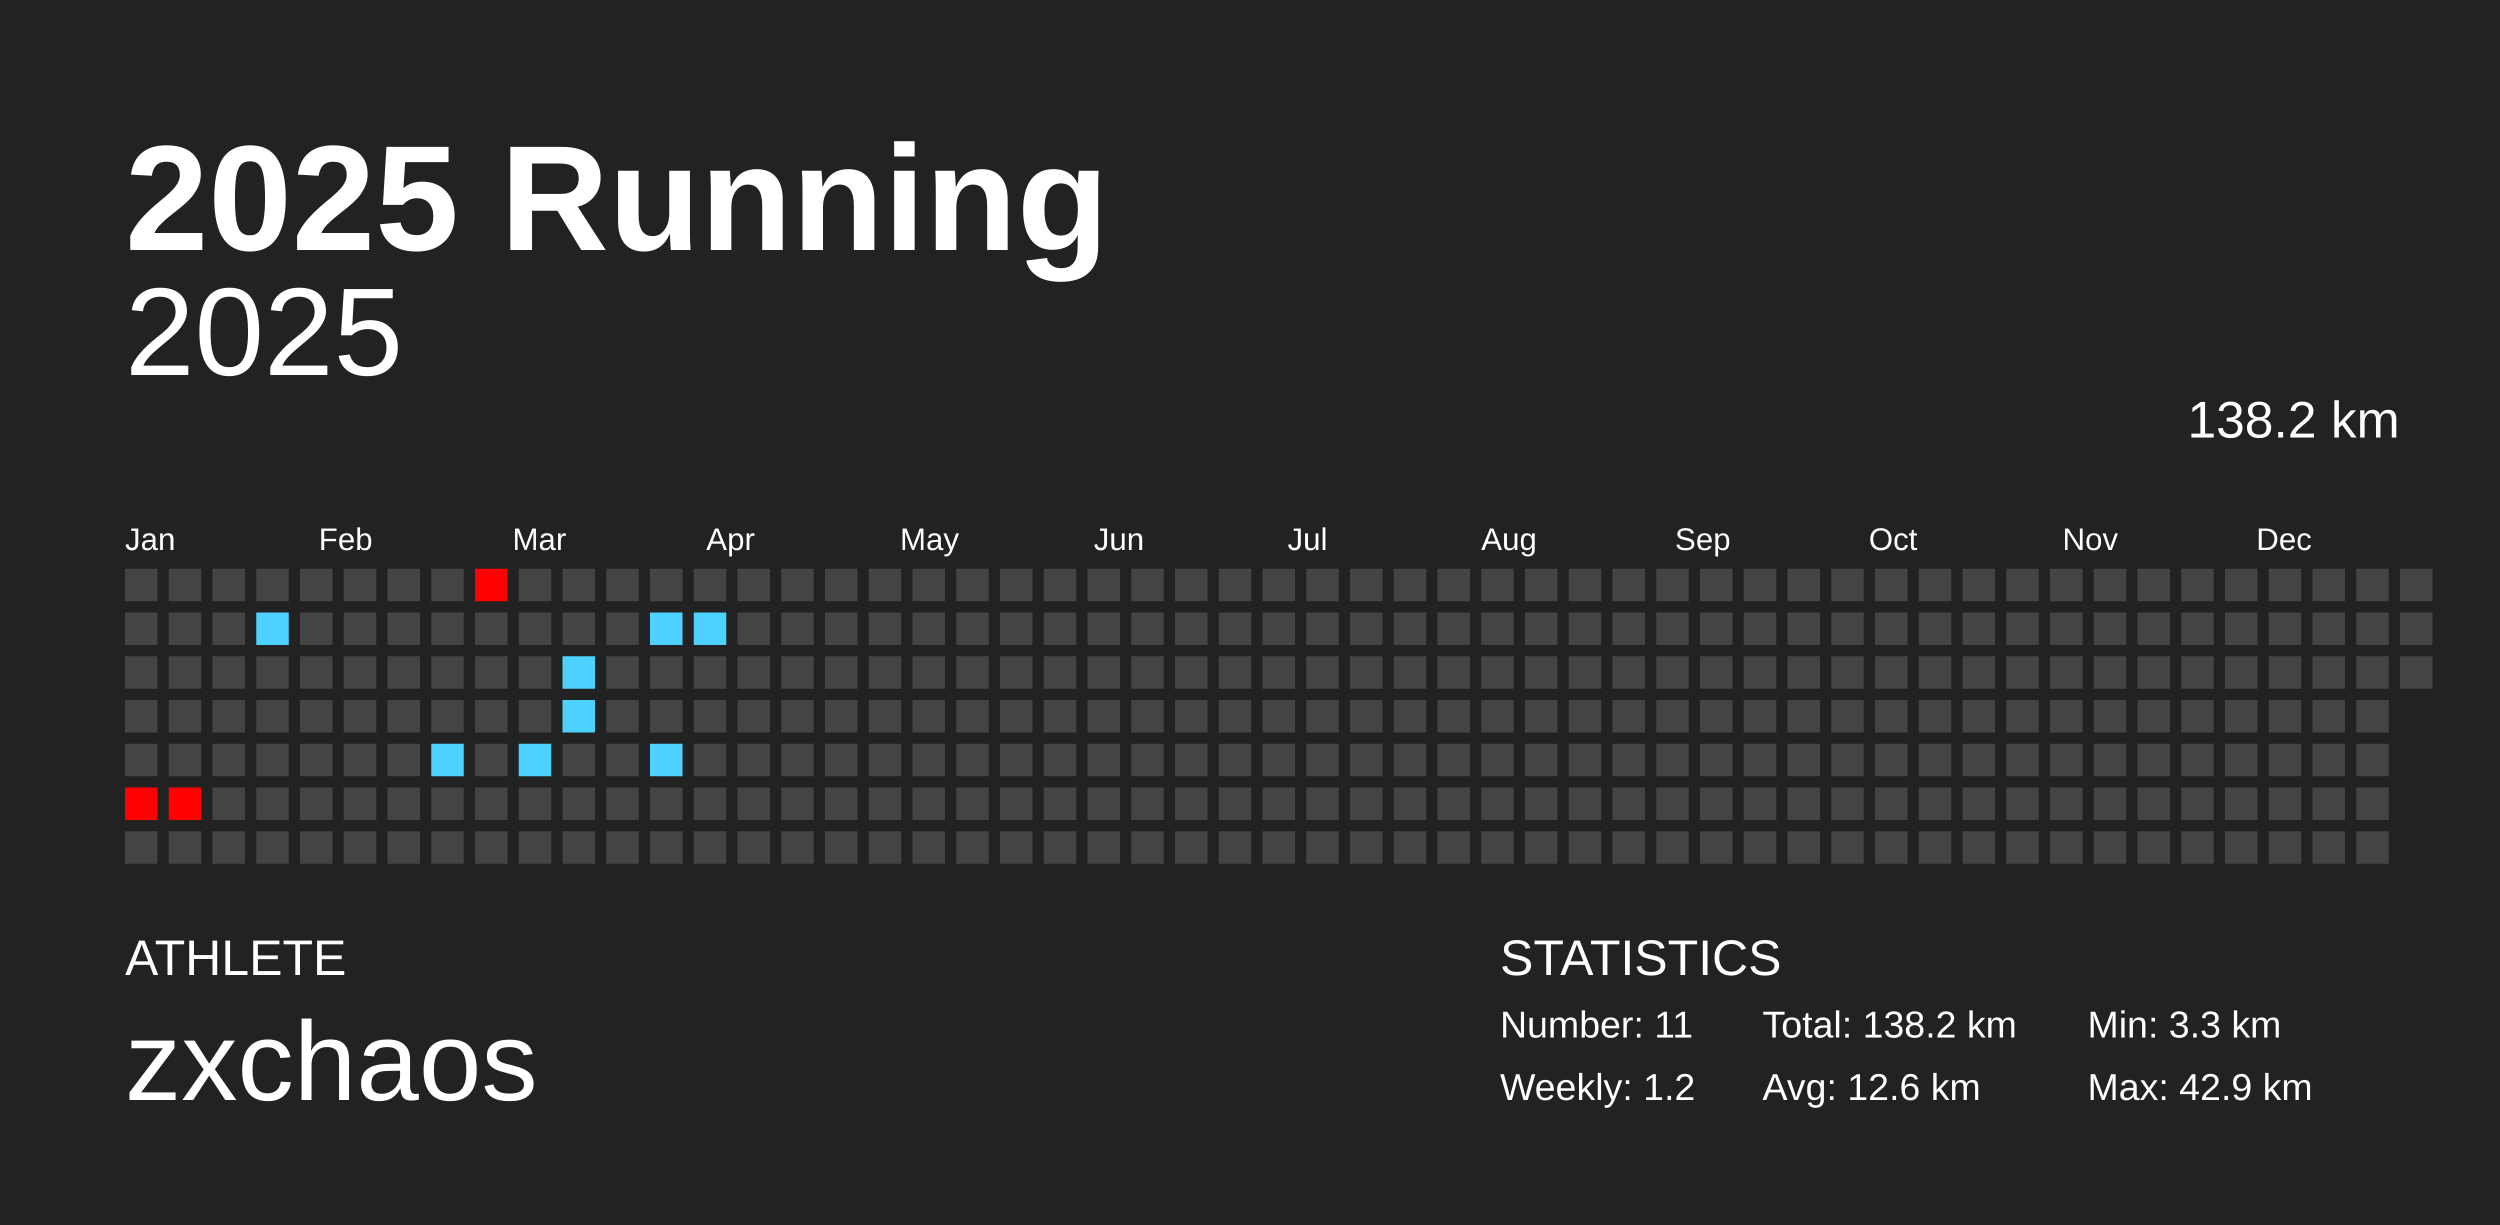
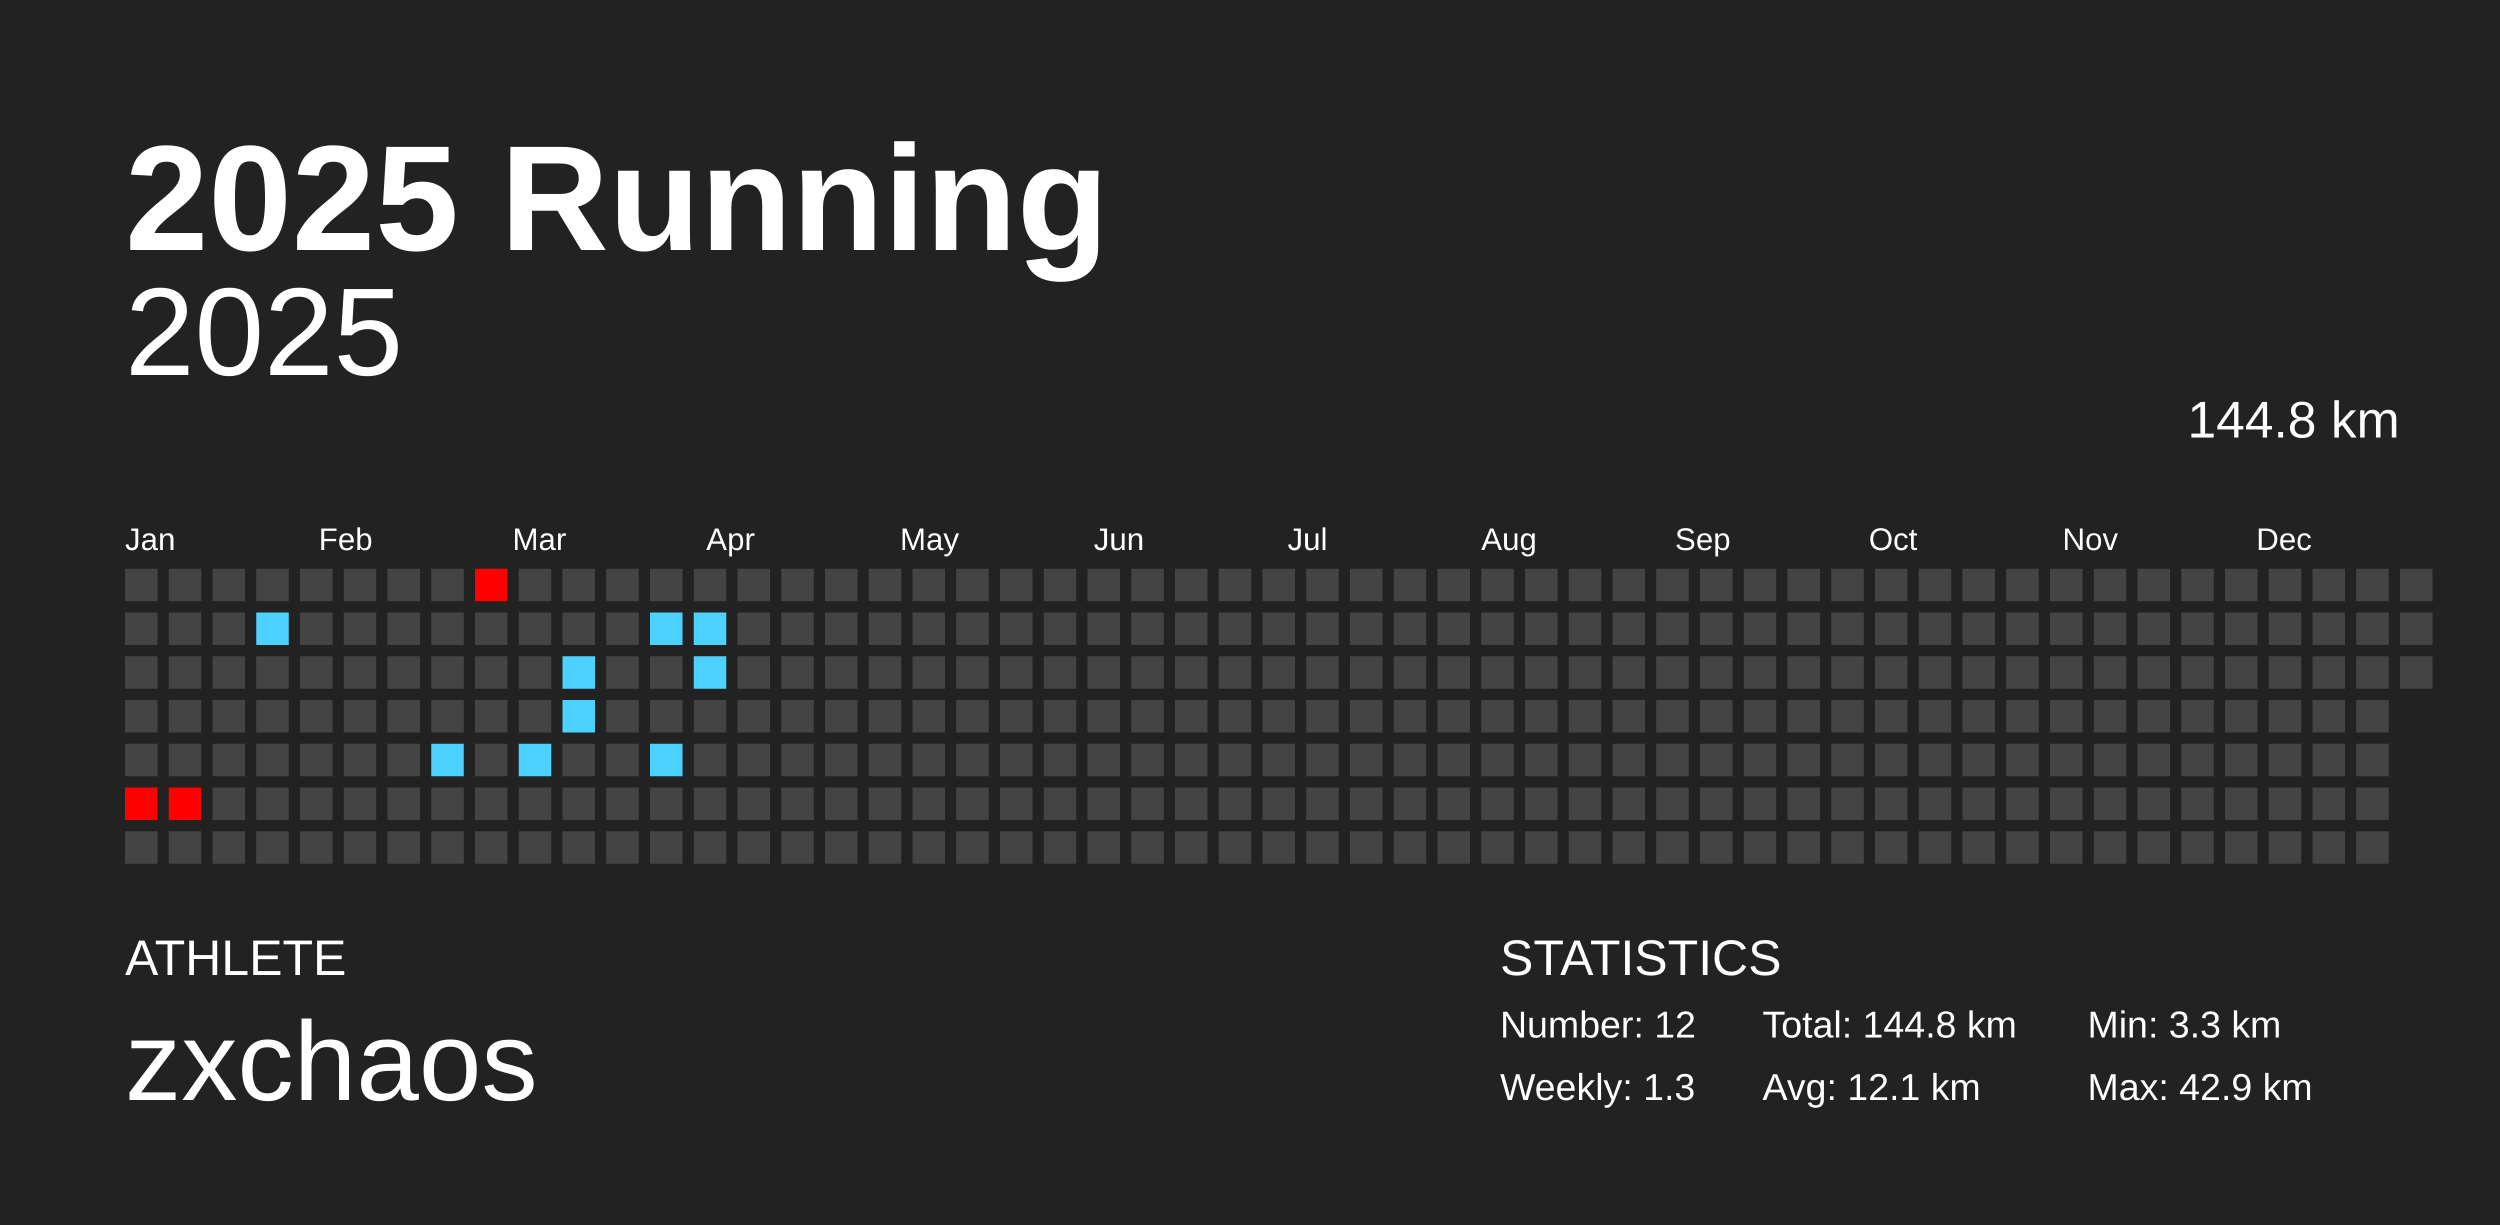
<svg xmlns="http://www.w3.org/2000/svg" baseProfile="full" height="98mm" version="1.1" viewBox="0,0,200,98" width="200mm">
  <defs />
  <rect fill="#222222" height="98" width="200" x="0" y="0" />
  <text fill="#FFFFFF" style="font-size:12px; font-family:Arial; font-weight:bold;" x="10" y="20">2025 Running</text>
  <text fill="#FFFFFF" style="font-size:4px; font-family:Arial" x="10" y="78">ATHLETE</text>
  <text fill="#FFFFFF" style="font-size:9px; font-family:Arial" x="10" y="88">zxchaos</text>
  <text fill="#FFFFFF" style="font-size:4px; font-family:Arial" x="120" y="78">STATISTICS</text>
-   <text fill="#FFFFFF" style="font-size:3px; font-family:Arial" x="120" y="83">Number: 11</text>
-   <text fill="#FFFFFF" style="font-size:3px; font-family:Arial" x="120" y="88">Weekly: 1.2</text>
-   <text fill="#FFFFFF" style="font-size:3px; font-family:Arial" x="141" y="83">Total: 138.2 km</text>
-   <text fill="#FFFFFF" style="font-size:3px; font-family:Arial" x="141" y="88">Avg: 12.6 km</text>
+   <text fill="#FFFFFF" style="font-size:3px; font-family:Arial" x="120" y="83">Number: 12</text>
+   <text fill="#FFFFFF" style="font-size:3px; font-family:Arial" x="120" y="88">Weekly: 1.3</text>
+   <text fill="#FFFFFF" style="font-size:3px; font-family:Arial" x="141" y="83">Total: 144.8 km</text>
+   <text fill="#FFFFFF" style="font-size:3px; font-family:Arial" x="141" y="88">Avg: 12.1 km</text>
  <text fill="#FFFFFF" style="font-size:3px; font-family:Arial" x="167" y="83">Min: 3.3 km</text>
  <text fill="#FFFFFF" style="font-size:3px; font-family:Arial" x="167" y="88">Max: 42.9 km</text>
  <text alignment-baseline="hanging" fill="#FFFFFF" style="font-size:10.0px; font-family:Arial;" x="10" y="30">2025</text>
-   <text alignment-baseline="hanging" fill="#FFFFFF" style="font-size:4.125px; font-family:Arial;" x="175" y="35">138.2 km</text>
+   <text alignment-baseline="hanging" fill="#FFFFFF" style="font-size:4.125px; font-family:Arial;" x="175" y="35">144.8 km</text>
  <text fill="#FFFFFF" style="font-size:2.5px; font-family:Arial" x="10.0" y="44">Jan</text>
  <text fill="#FFFFFF" style="font-size:2.5px; font-family:Arial" x="25.5" y="44">Feb</text>
  <text fill="#FFFFFF" style="font-size:2.5px; font-family:Arial" x="41.0" y="44">Mar</text>
  <text fill="#FFFFFF" style="font-size:2.5px; font-family:Arial" x="56.5" y="44">Apr</text>
  <text fill="#FFFFFF" style="font-size:2.5px; font-family:Arial" x="72.0" y="44">May</text>
  <text fill="#FFFFFF" style="font-size:2.5px; font-family:Arial" x="87.5" y="44">Jun</text>
  <text fill="#FFFFFF" style="font-size:2.5px; font-family:Arial" x="103.0" y="44">Jul</text>
  <text fill="#FFFFFF" style="font-size:2.5px; font-family:Arial" x="118.5" y="44">Aug</text>
  <text fill="#FFFFFF" style="font-size:2.5px; font-family:Arial" x="134.0" y="44">Sep</text>
  <text fill="#FFFFFF" style="font-size:2.5px; font-family:Arial" x="149.5" y="44">Oct</text>
  <text fill="#FFFFFF" style="font-size:2.5px; font-family:Arial" x="165.0" y="44">Nov</text>
  <text fill="#FFFFFF" style="font-size:2.5px; font-family:Arial" x="180.5" y="44">Dec</text>
  <rect fill="#444444" height="2.6" width="2.6" x="10.0" y="45.5" />
  <rect fill="#444444" height="2.6" width="2.6" x="10.0" y="49.0" />
  <rect fill="#444444" height="2.6" width="2.6" x="10.0" y="52.5" />
  <rect fill="#444444" height="2.6" width="2.6" x="10.0" y="56.0" />
  <rect fill="#444444" height="2.6" width="2.6" x="10.0" y="59.5" />
  <rect fill="red" height="2.6" width="2.6" x="10.0" y="63.0" />
  <rect fill="#444444" height="2.6" width="2.6" x="10.0" y="66.5" />
  <rect fill="#444444" height="2.6" width="2.6" x="13.5" y="45.5" />
  <rect fill="#444444" height="2.6" width="2.6" x="13.5" y="49.0" />
  <rect fill="#444444" height="2.6" width="2.6" x="13.5" y="52.5" />
  <rect fill="#444444" height="2.6" width="2.6" x="13.5" y="56.0" />
  <rect fill="#444444" height="2.6" width="2.6" x="13.5" y="59.5" />
  <rect fill="red" height="2.6" width="2.6" x="13.5" y="63.0" />
  <rect fill="#444444" height="2.6" width="2.6" x="13.5" y="66.5" />
  <rect fill="#444444" height="2.6" width="2.6" x="17.0" y="45.5" />
  <rect fill="#444444" height="2.6" width="2.6" x="17.0" y="49.0" />
  <rect fill="#444444" height="2.6" width="2.6" x="17.0" y="52.5" />
  <rect fill="#444444" height="2.6" width="2.6" x="17.0" y="56.0" />
  <rect fill="#444444" height="2.6" width="2.6" x="17.0" y="59.5" />
  <rect fill="#444444" height="2.6" width="2.6" x="17.0" y="63.0" />
  <rect fill="#444444" height="2.6" width="2.6" x="17.0" y="66.5" />
  <rect fill="#444444" height="2.6" width="2.6" x="20.5" y="45.5" />
  <rect fill="#4dd2ff" height="2.6" width="2.6" x="20.5" y="49.0" />
  <rect fill="#444444" height="2.6" width="2.6" x="20.5" y="52.5" />
  <rect fill="#444444" height="2.6" width="2.6" x="20.5" y="56.0" />
  <rect fill="#444444" height="2.6" width="2.6" x="20.5" y="59.5" />
  <rect fill="#444444" height="2.6" width="2.6" x="20.5" y="63.0" />
  <rect fill="#444444" height="2.6" width="2.6" x="20.5" y="66.5" />
  <rect fill="#444444" height="2.6" width="2.6" x="24.0" y="45.5" />
  <rect fill="#444444" height="2.6" width="2.6" x="24.0" y="49.0" />
  <rect fill="#444444" height="2.6" width="2.6" x="24.0" y="52.5" />
  <rect fill="#444444" height="2.6" width="2.6" x="24.0" y="56.0" />
  <rect fill="#444444" height="2.6" width="2.6" x="24.0" y="59.5" />
  <rect fill="#444444" height="2.6" width="2.6" x="24.0" y="63.0" />
  <rect fill="#444444" height="2.6" width="2.6" x="24.0" y="66.5" />
  <rect fill="#444444" height="2.6" width="2.6" x="27.5" y="45.5" />
  <rect fill="#444444" height="2.6" width="2.6" x="27.5" y="49.0" />
  <rect fill="#444444" height="2.6" width="2.6" x="27.5" y="52.5" />
  <rect fill="#444444" height="2.6" width="2.6" x="27.5" y="56.0" />
  <rect fill="#444444" height="2.6" width="2.6" x="27.5" y="59.5" />
  <rect fill="#444444" height="2.6" width="2.6" x="27.5" y="63.0" />
  <rect fill="#444444" height="2.6" width="2.6" x="27.5" y="66.5" />
  <rect fill="#444444" height="2.6" width="2.6" x="31.0" y="45.5" />
  <rect fill="#444444" height="2.6" width="2.6" x="31.0" y="49.0" />
  <rect fill="#444444" height="2.6" width="2.6" x="31.0" y="52.5" />
  <rect fill="#444444" height="2.6" width="2.6" x="31.0" y="56.0" />
  <rect fill="#444444" height="2.6" width="2.6" x="31.0" y="59.5" />
  <rect fill="#444444" height="2.6" width="2.6" x="31.0" y="63.0" />
  <rect fill="#444444" height="2.6" width="2.6" x="31.0" y="66.5" />
  <rect fill="#444444" height="2.6" width="2.6" x="34.5" y="45.5" />
  <rect fill="#444444" height="2.6" width="2.6" x="34.5" y="49.0" />
  <rect fill="#444444" height="2.6" width="2.6" x="34.5" y="52.5" />
  <rect fill="#444444" height="2.6" width="2.6" x="34.5" y="56.0" />
  <rect fill="#4dd2ff" height="2.6" width="2.6" x="34.5" y="59.5" />
  <rect fill="#444444" height="2.6" width="2.6" x="34.5" y="63.0" />
  <rect fill="#444444" height="2.6" width="2.6" x="34.5" y="66.5" />
  <rect fill="red" height="2.6" width="2.6" x="38.0" y="45.5" />
  <rect fill="#444444" height="2.6" width="2.6" x="38.0" y="49.0" />
  <rect fill="#444444" height="2.6" width="2.6" x="38.0" y="52.5" />
  <rect fill="#444444" height="2.6" width="2.6" x="38.0" y="56.0" />
  <rect fill="#444444" height="2.6" width="2.6" x="38.0" y="59.5" />
  <rect fill="#444444" height="2.6" width="2.6" x="38.0" y="63.0" />
  <rect fill="#444444" height="2.6" width="2.6" x="38.0" y="66.5" />
  <rect fill="#444444" height="2.6" width="2.6" x="41.5" y="45.5" />
  <rect fill="#444444" height="2.6" width="2.6" x="41.5" y="49.0" />
  <rect fill="#444444" height="2.6" width="2.6" x="41.5" y="52.5" />
  <rect fill="#444444" height="2.6" width="2.6" x="41.5" y="56.0" />
  <rect fill="#4dd2ff" height="2.6" width="2.6" x="41.5" y="59.5" />
  <rect fill="#444444" height="2.6" width="2.6" x="41.5" y="63.0" />
  <rect fill="#444444" height="2.6" width="2.6" x="41.5" y="66.5" />
  <rect fill="#444444" height="2.6" width="2.6" x="45.0" y="45.5" />
  <rect fill="#444444" height="2.6" width="2.6" x="45.0" y="49.0" />
  <rect fill="#4dd2ff" height="2.6" width="2.6" x="45.0" y="52.5" />
  <rect fill="#4dd2ff" height="2.6" width="2.6" x="45.0" y="56.0" />
  <rect fill="#444444" height="2.6" width="2.6" x="45.0" y="59.5" />
  <rect fill="#444444" height="2.6" width="2.6" x="45.0" y="63.0" />
  <rect fill="#444444" height="2.6" width="2.6" x="45.0" y="66.5" />
  <rect fill="#444444" height="2.6" width="2.6" x="48.5" y="45.5" />
  <rect fill="#444444" height="2.6" width="2.6" x="48.5" y="49.0" />
  <rect fill="#444444" height="2.6" width="2.6" x="48.5" y="52.5" />
  <rect fill="#444444" height="2.6" width="2.6" x="48.5" y="56.0" />
  <rect fill="#444444" height="2.6" width="2.6" x="48.5" y="59.5" />
  <rect fill="#444444" height="2.6" width="2.6" x="48.5" y="63.0" />
  <rect fill="#444444" height="2.6" width="2.6" x="48.5" y="66.5" />
  <rect fill="#444444" height="2.6" width="2.6" x="52.0" y="45.5" />
  <rect fill="#4dd2ff" height="2.6" width="2.6" x="52.0" y="49.0" />
  <rect fill="#444444" height="2.6" width="2.6" x="52.0" y="52.5" />
  <rect fill="#444444" height="2.6" width="2.6" x="52.0" y="56.0" />
  <rect fill="#4dd2ff" height="2.6" width="2.6" x="52.0" y="59.5" />
  <rect fill="#444444" height="2.6" width="2.6" x="52.0" y="63.0" />
  <rect fill="#444444" height="2.6" width="2.6" x="52.0" y="66.5" />
  <rect fill="#444444" height="2.6" width="2.6" x="55.5" y="45.5" />
  <rect fill="#4dd2ff" height="2.6" width="2.6" x="55.5" y="49.0" />
-   <rect fill="#444444" height="2.6" width="2.6" x="55.5" y="52.5" />
+   <rect fill="#4dd2ff" height="2.6" width="2.6" x="55.5" y="52.5" />
  <rect fill="#444444" height="2.6" width="2.6" x="55.5" y="56.0" />
  <rect fill="#444444" height="2.6" width="2.6" x="55.5" y="59.5" />
  <rect fill="#444444" height="2.6" width="2.6" x="55.5" y="63.0" />
  <rect fill="#444444" height="2.6" width="2.6" x="55.5" y="66.5" />
  <rect fill="#444444" height="2.6" width="2.6" x="59.0" y="45.5" />
  <rect fill="#444444" height="2.6" width="2.6" x="59.0" y="49.0" />
  <rect fill="#444444" height="2.6" width="2.6" x="59.0" y="52.5" />
  <rect fill="#444444" height="2.6" width="2.6" x="59.0" y="56.0" />
  <rect fill="#444444" height="2.6" width="2.6" x="59.0" y="59.5" />
  <rect fill="#444444" height="2.6" width="2.6" x="59.0" y="63.0" />
  <rect fill="#444444" height="2.6" width="2.6" x="59.0" y="66.5" />
  <rect fill="#444444" height="2.6" width="2.6" x="62.5" y="45.5" />
  <rect fill="#444444" height="2.6" width="2.6" x="62.5" y="49.0" />
  <rect fill="#444444" height="2.6" width="2.6" x="62.5" y="52.5" />
  <rect fill="#444444" height="2.6" width="2.6" x="62.5" y="56.0" />
  <rect fill="#444444" height="2.6" width="2.6" x="62.5" y="59.5" />
  <rect fill="#444444" height="2.6" width="2.6" x="62.5" y="63.0" />
  <rect fill="#444444" height="2.6" width="2.6" x="62.5" y="66.5" />
  <rect fill="#444444" height="2.6" width="2.6" x="66.0" y="45.5" />
  <rect fill="#444444" height="2.6" width="2.6" x="66.0" y="49.0" />
  <rect fill="#444444" height="2.6" width="2.6" x="66.0" y="52.5" />
  <rect fill="#444444" height="2.6" width="2.6" x="66.0" y="56.0" />
  <rect fill="#444444" height="2.6" width="2.6" x="66.0" y="59.5" />
  <rect fill="#444444" height="2.6" width="2.6" x="66.0" y="63.0" />
  <rect fill="#444444" height="2.6" width="2.6" x="66.0" y="66.5" />
  <rect fill="#444444" height="2.6" width="2.6" x="69.5" y="45.5" />
  <rect fill="#444444" height="2.6" width="2.6" x="69.5" y="49.0" />
  <rect fill="#444444" height="2.6" width="2.6" x="69.5" y="52.5" />
  <rect fill="#444444" height="2.6" width="2.6" x="69.5" y="56.0" />
  <rect fill="#444444" height="2.6" width="2.6" x="69.5" y="59.5" />
  <rect fill="#444444" height="2.6" width="2.6" x="69.5" y="63.0" />
  <rect fill="#444444" height="2.6" width="2.6" x="69.5" y="66.5" />
  <rect fill="#444444" height="2.6" width="2.6" x="73.0" y="45.5" />
  <rect fill="#444444" height="2.6" width="2.6" x="73.0" y="49.0" />
  <rect fill="#444444" height="2.6" width="2.6" x="73.0" y="52.5" />
  <rect fill="#444444" height="2.6" width="2.6" x="73.0" y="56.0" />
  <rect fill="#444444" height="2.6" width="2.6" x="73.0" y="59.5" />
  <rect fill="#444444" height="2.6" width="2.6" x="73.0" y="63.0" />
  <rect fill="#444444" height="2.6" width="2.6" x="73.0" y="66.5" />
  <rect fill="#444444" height="2.6" width="2.6" x="76.5" y="45.5" />
  <rect fill="#444444" height="2.6" width="2.6" x="76.5" y="49.0" />
  <rect fill="#444444" height="2.6" width="2.6" x="76.5" y="52.5" />
  <rect fill="#444444" height="2.6" width="2.6" x="76.5" y="56.0" />
  <rect fill="#444444" height="2.6" width="2.6" x="76.5" y="59.5" />
  <rect fill="#444444" height="2.6" width="2.6" x="76.5" y="63.0" />
  <rect fill="#444444" height="2.6" width="2.6" x="76.5" y="66.5" />
  <rect fill="#444444" height="2.6" width="2.6" x="80.0" y="45.5" />
  <rect fill="#444444" height="2.6" width="2.6" x="80.0" y="49.0" />
  <rect fill="#444444" height="2.6" width="2.6" x="80.0" y="52.5" />
  <rect fill="#444444" height="2.6" width="2.6" x="80.0" y="56.0" />
  <rect fill="#444444" height="2.6" width="2.6" x="80.0" y="59.5" />
  <rect fill="#444444" height="2.6" width="2.6" x="80.0" y="63.0" />
  <rect fill="#444444" height="2.6" width="2.6" x="80.0" y="66.5" />
  <rect fill="#444444" height="2.6" width="2.6" x="83.5" y="45.5" />
  <rect fill="#444444" height="2.6" width="2.6" x="83.5" y="49.0" />
  <rect fill="#444444" height="2.6" width="2.6" x="83.5" y="52.5" />
  <rect fill="#444444" height="2.6" width="2.6" x="83.5" y="56.0" />
  <rect fill="#444444" height="2.6" width="2.6" x="83.5" y="59.5" />
  <rect fill="#444444" height="2.6" width="2.6" x="83.5" y="63.0" />
  <rect fill="#444444" height="2.6" width="2.6" x="83.5" y="66.5" />
  <rect fill="#444444" height="2.6" width="2.6" x="87.0" y="45.5" />
  <rect fill="#444444" height="2.6" width="2.6" x="87.0" y="49.0" />
  <rect fill="#444444" height="2.6" width="2.6" x="87.0" y="52.5" />
  <rect fill="#444444" height="2.6" width="2.6" x="87.0" y="56.0" />
  <rect fill="#444444" height="2.6" width="2.6" x="87.0" y="59.5" />
  <rect fill="#444444" height="2.6" width="2.6" x="87.0" y="63.0" />
  <rect fill="#444444" height="2.6" width="2.6" x="87.0" y="66.5" />
  <rect fill="#444444" height="2.6" width="2.6" x="90.5" y="45.5" />
  <rect fill="#444444" height="2.6" width="2.6" x="90.5" y="49.0" />
  <rect fill="#444444" height="2.6" width="2.6" x="90.5" y="52.5" />
  <rect fill="#444444" height="2.6" width="2.6" x="90.5" y="56.0" />
  <rect fill="#444444" height="2.6" width="2.6" x="90.5" y="59.5" />
  <rect fill="#444444" height="2.6" width="2.6" x="90.5" y="63.0" />
  <rect fill="#444444" height="2.6" width="2.6" x="90.5" y="66.5" />
  <rect fill="#444444" height="2.6" width="2.6" x="94.0" y="45.5" />
  <rect fill="#444444" height="2.6" width="2.6" x="94.0" y="49.0" />
  <rect fill="#444444" height="2.6" width="2.6" x="94.0" y="52.5" />
  <rect fill="#444444" height="2.6" width="2.6" x="94.0" y="56.0" />
  <rect fill="#444444" height="2.6" width="2.6" x="94.0" y="59.5" />
  <rect fill="#444444" height="2.6" width="2.6" x="94.0" y="63.0" />
  <rect fill="#444444" height="2.6" width="2.6" x="94.0" y="66.5" />
  <rect fill="#444444" height="2.6" width="2.6" x="97.5" y="45.5" />
  <rect fill="#444444" height="2.6" width="2.6" x="97.5" y="49.0" />
  <rect fill="#444444" height="2.6" width="2.6" x="97.5" y="52.5" />
  <rect fill="#444444" height="2.6" width="2.6" x="97.5" y="56.0" />
  <rect fill="#444444" height="2.6" width="2.6" x="97.5" y="59.5" />
  <rect fill="#444444" height="2.6" width="2.6" x="97.5" y="63.0" />
  <rect fill="#444444" height="2.6" width="2.6" x="97.5" y="66.5" />
  <rect fill="#444444" height="2.6" width="2.6" x="101.0" y="45.5" />
  <rect fill="#444444" height="2.6" width="2.6" x="101.0" y="49.0" />
  <rect fill="#444444" height="2.6" width="2.6" x="101.0" y="52.5" />
  <rect fill="#444444" height="2.6" width="2.6" x="101.0" y="56.0" />
  <rect fill="#444444" height="2.6" width="2.6" x="101.0" y="59.5" />
  <rect fill="#444444" height="2.6" width="2.6" x="101.0" y="63.0" />
  <rect fill="#444444" height="2.6" width="2.6" x="101.0" y="66.5" />
  <rect fill="#444444" height="2.6" width="2.6" x="104.5" y="45.5" />
  <rect fill="#444444" height="2.6" width="2.6" x="104.5" y="49.0" />
  <rect fill="#444444" height="2.6" width="2.6" x="104.5" y="52.5" />
  <rect fill="#444444" height="2.6" width="2.6" x="104.5" y="56.0" />
  <rect fill="#444444" height="2.6" width="2.6" x="104.5" y="59.5" />
  <rect fill="#444444" height="2.6" width="2.6" x="104.5" y="63.0" />
  <rect fill="#444444" height="2.6" width="2.6" x="104.5" y="66.5" />
  <rect fill="#444444" height="2.6" width="2.6" x="108.0" y="45.5" />
  <rect fill="#444444" height="2.6" width="2.6" x="108.0" y="49.0" />
  <rect fill="#444444" height="2.6" width="2.6" x="108.0" y="52.5" />
  <rect fill="#444444" height="2.6" width="2.6" x="108.0" y="56.0" />
  <rect fill="#444444" height="2.6" width="2.6" x="108.0" y="59.5" />
  <rect fill="#444444" height="2.6" width="2.6" x="108.0" y="63.0" />
  <rect fill="#444444" height="2.6" width="2.6" x="108.0" y="66.5" />
  <rect fill="#444444" height="2.6" width="2.6" x="111.5" y="45.5" />
  <rect fill="#444444" height="2.6" width="2.6" x="111.5" y="49.0" />
  <rect fill="#444444" height="2.6" width="2.6" x="111.5" y="52.5" />
  <rect fill="#444444" height="2.6" width="2.6" x="111.5" y="56.0" />
  <rect fill="#444444" height="2.6" width="2.6" x="111.5" y="59.5" />
  <rect fill="#444444" height="2.6" width="2.6" x="111.5" y="63.0" />
  <rect fill="#444444" height="2.6" width="2.6" x="111.5" y="66.5" />
  <rect fill="#444444" height="2.6" width="2.6" x="115.0" y="45.5" />
  <rect fill="#444444" height="2.6" width="2.6" x="115.0" y="49.0" />
  <rect fill="#444444" height="2.6" width="2.6" x="115.0" y="52.5" />
  <rect fill="#444444" height="2.6" width="2.6" x="115.0" y="56.0" />
  <rect fill="#444444" height="2.6" width="2.6" x="115.0" y="59.5" />
  <rect fill="#444444" height="2.6" width="2.6" x="115.0" y="63.0" />
  <rect fill="#444444" height="2.6" width="2.6" x="115.0" y="66.5" />
  <rect fill="#444444" height="2.6" width="2.6" x="118.5" y="45.5" />
  <rect fill="#444444" height="2.6" width="2.6" x="118.5" y="49.0" />
  <rect fill="#444444" height="2.6" width="2.6" x="118.5" y="52.5" />
  <rect fill="#444444" height="2.6" width="2.6" x="118.5" y="56.0" />
  <rect fill="#444444" height="2.6" width="2.6" x="118.5" y="59.5" />
  <rect fill="#444444" height="2.6" width="2.6" x="118.5" y="63.0" />
  <rect fill="#444444" height="2.6" width="2.6" x="118.5" y="66.5" />
  <rect fill="#444444" height="2.6" width="2.6" x="122.0" y="45.5" />
  <rect fill="#444444" height="2.6" width="2.6" x="122.0" y="49.0" />
  <rect fill="#444444" height="2.6" width="2.6" x="122.0" y="52.5" />
  <rect fill="#444444" height="2.6" width="2.6" x="122.0" y="56.0" />
  <rect fill="#444444" height="2.6" width="2.6" x="122.0" y="59.5" />
  <rect fill="#444444" height="2.6" width="2.6" x="122.0" y="63.0" />
  <rect fill="#444444" height="2.6" width="2.6" x="122.0" y="66.5" />
  <rect fill="#444444" height="2.6" width="2.6" x="125.5" y="45.5" />
  <rect fill="#444444" height="2.6" width="2.6" x="125.5" y="49.0" />
  <rect fill="#444444" height="2.6" width="2.6" x="125.5" y="52.5" />
  <rect fill="#444444" height="2.6" width="2.6" x="125.5" y="56.0" />
  <rect fill="#444444" height="2.6" width="2.6" x="125.5" y="59.5" />
  <rect fill="#444444" height="2.6" width="2.6" x="125.5" y="63.0" />
  <rect fill="#444444" height="2.6" width="2.6" x="125.5" y="66.5" />
  <rect fill="#444444" height="2.6" width="2.6" x="129.0" y="45.5" />
  <rect fill="#444444" height="2.6" width="2.6" x="129.0" y="49.0" />
  <rect fill="#444444" height="2.6" width="2.6" x="129.0" y="52.5" />
  <rect fill="#444444" height="2.6" width="2.6" x="129.0" y="56.0" />
  <rect fill="#444444" height="2.6" width="2.6" x="129.0" y="59.5" />
  <rect fill="#444444" height="2.6" width="2.6" x="129.0" y="63.0" />
  <rect fill="#444444" height="2.6" width="2.6" x="129.0" y="66.5" />
  <rect fill="#444444" height="2.6" width="2.6" x="132.5" y="45.5" />
  <rect fill="#444444" height="2.6" width="2.6" x="132.5" y="49.0" />
  <rect fill="#444444" height="2.6" width="2.6" x="132.5" y="52.5" />
  <rect fill="#444444" height="2.6" width="2.6" x="132.5" y="56.0" />
  <rect fill="#444444" height="2.6" width="2.6" x="132.5" y="59.5" />
  <rect fill="#444444" height="2.6" width="2.6" x="132.5" y="63.0" />
  <rect fill="#444444" height="2.6" width="2.6" x="132.5" y="66.5" />
  <rect fill="#444444" height="2.6" width="2.6" x="136.0" y="45.5" />
  <rect fill="#444444" height="2.6" width="2.6" x="136.0" y="49.0" />
  <rect fill="#444444" height="2.6" width="2.6" x="136.0" y="52.5" />
  <rect fill="#444444" height="2.6" width="2.6" x="136.0" y="56.0" />
  <rect fill="#444444" height="2.6" width="2.6" x="136.0" y="59.5" />
  <rect fill="#444444" height="2.6" width="2.6" x="136.0" y="63.0" />
  <rect fill="#444444" height="2.6" width="2.6" x="136.0" y="66.5" />
  <rect fill="#444444" height="2.6" width="2.6" x="139.5" y="45.5" />
  <rect fill="#444444" height="2.6" width="2.6" x="139.5" y="49.0" />
  <rect fill="#444444" height="2.6" width="2.6" x="139.5" y="52.5" />
  <rect fill="#444444" height="2.6" width="2.6" x="139.5" y="56.0" />
  <rect fill="#444444" height="2.6" width="2.6" x="139.5" y="59.5" />
  <rect fill="#444444" height="2.6" width="2.6" x="139.5" y="63.0" />
  <rect fill="#444444" height="2.6" width="2.6" x="139.5" y="66.5" />
  <rect fill="#444444" height="2.6" width="2.6" x="143.0" y="45.5" />
  <rect fill="#444444" height="2.6" width="2.6" x="143.0" y="49.0" />
  <rect fill="#444444" height="2.6" width="2.6" x="143.0" y="52.5" />
  <rect fill="#444444" height="2.6" width="2.6" x="143.0" y="56.0" />
  <rect fill="#444444" height="2.6" width="2.6" x="143.0" y="59.5" />
  <rect fill="#444444" height="2.6" width="2.6" x="143.0" y="63.0" />
  <rect fill="#444444" height="2.6" width="2.6" x="143.0" y="66.5" />
  <rect fill="#444444" height="2.6" width="2.6" x="146.5" y="45.5" />
  <rect fill="#444444" height="2.6" width="2.6" x="146.5" y="49.0" />
  <rect fill="#444444" height="2.6" width="2.6" x="146.5" y="52.5" />
  <rect fill="#444444" height="2.6" width="2.6" x="146.5" y="56.0" />
  <rect fill="#444444" height="2.6" width="2.6" x="146.5" y="59.5" />
  <rect fill="#444444" height="2.6" width="2.6" x="146.5" y="63.0" />
  <rect fill="#444444" height="2.6" width="2.6" x="146.5" y="66.5" />
  <rect fill="#444444" height="2.6" width="2.6" x="150.0" y="45.5" />
  <rect fill="#444444" height="2.6" width="2.6" x="150.0" y="49.0" />
  <rect fill="#444444" height="2.6" width="2.6" x="150.0" y="52.5" />
  <rect fill="#444444" height="2.6" width="2.6" x="150.0" y="56.0" />
  <rect fill="#444444" height="2.6" width="2.6" x="150.0" y="59.5" />
  <rect fill="#444444" height="2.6" width="2.6" x="150.0" y="63.0" />
  <rect fill="#444444" height="2.6" width="2.6" x="150.0" y="66.5" />
  <rect fill="#444444" height="2.6" width="2.6" x="153.5" y="45.5" />
  <rect fill="#444444" height="2.6" width="2.6" x="153.5" y="49.0" />
  <rect fill="#444444" height="2.6" width="2.6" x="153.5" y="52.5" />
  <rect fill="#444444" height="2.6" width="2.6" x="153.5" y="56.0" />
  <rect fill="#444444" height="2.6" width="2.6" x="153.5" y="59.5" />
  <rect fill="#444444" height="2.6" width="2.6" x="153.5" y="63.0" />
  <rect fill="#444444" height="2.6" width="2.6" x="153.5" y="66.5" />
  <rect fill="#444444" height="2.6" width="2.6" x="157.0" y="45.5" />
  <rect fill="#444444" height="2.6" width="2.6" x="157.0" y="49.0" />
  <rect fill="#444444" height="2.6" width="2.6" x="157.0" y="52.5" />
  <rect fill="#444444" height="2.6" width="2.6" x="157.0" y="56.0" />
  <rect fill="#444444" height="2.6" width="2.6" x="157.0" y="59.5" />
  <rect fill="#444444" height="2.6" width="2.6" x="157.0" y="63.0" />
  <rect fill="#444444" height="2.6" width="2.6" x="157.0" y="66.5" />
  <rect fill="#444444" height="2.6" width="2.6" x="160.5" y="45.5" />
  <rect fill="#444444" height="2.6" width="2.6" x="160.5" y="49.0" />
  <rect fill="#444444" height="2.6" width="2.6" x="160.5" y="52.5" />
  <rect fill="#444444" height="2.6" width="2.6" x="160.5" y="56.0" />
  <rect fill="#444444" height="2.6" width="2.6" x="160.5" y="59.5" />
  <rect fill="#444444" height="2.6" width="2.6" x="160.5" y="63.0" />
  <rect fill="#444444" height="2.6" width="2.6" x="160.5" y="66.5" />
  <rect fill="#444444" height="2.6" width="2.6" x="164.0" y="45.5" />
  <rect fill="#444444" height="2.6" width="2.6" x="164.0" y="49.0" />
  <rect fill="#444444" height="2.6" width="2.6" x="164.0" y="52.5" />
  <rect fill="#444444" height="2.6" width="2.6" x="164.0" y="56.0" />
  <rect fill="#444444" height="2.6" width="2.6" x="164.0" y="59.5" />
  <rect fill="#444444" height="2.6" width="2.6" x="164.0" y="63.0" />
  <rect fill="#444444" height="2.6" width="2.6" x="164.0" y="66.5" />
  <rect fill="#444444" height="2.6" width="2.6" x="167.5" y="45.5" />
  <rect fill="#444444" height="2.6" width="2.6" x="167.5" y="49.0" />
  <rect fill="#444444" height="2.6" width="2.6" x="167.5" y="52.5" />
  <rect fill="#444444" height="2.6" width="2.6" x="167.5" y="56.0" />
  <rect fill="#444444" height="2.6" width="2.6" x="167.5" y="59.5" />
  <rect fill="#444444" height="2.6" width="2.6" x="167.5" y="63.0" />
  <rect fill="#444444" height="2.6" width="2.6" x="167.5" y="66.5" />
  <rect fill="#444444" height="2.6" width="2.6" x="171.0" y="45.5" />
  <rect fill="#444444" height="2.6" width="2.6" x="171.0" y="49.0" />
  <rect fill="#444444" height="2.6" width="2.6" x="171.0" y="52.5" />
  <rect fill="#444444" height="2.6" width="2.6" x="171.0" y="56.0" />
  <rect fill="#444444" height="2.6" width="2.6" x="171.0" y="59.5" />
  <rect fill="#444444" height="2.6" width="2.6" x="171.0" y="63.0" />
  <rect fill="#444444" height="2.6" width="2.6" x="171.0" y="66.5" />
  <rect fill="#444444" height="2.6" width="2.6" x="174.5" y="45.5" />
  <rect fill="#444444" height="2.6" width="2.6" x="174.5" y="49.0" />
  <rect fill="#444444" height="2.6" width="2.6" x="174.5" y="52.5" />
  <rect fill="#444444" height="2.6" width="2.6" x="174.5" y="56.0" />
  <rect fill="#444444" height="2.6" width="2.6" x="174.5" y="59.5" />
  <rect fill="#444444" height="2.6" width="2.6" x="174.5" y="63.0" />
  <rect fill="#444444" height="2.6" width="2.6" x="174.5" y="66.5" />
  <rect fill="#444444" height="2.6" width="2.6" x="178.0" y="45.5" />
  <rect fill="#444444" height="2.6" width="2.6" x="178.0" y="49.0" />
  <rect fill="#444444" height="2.6" width="2.6" x="178.0" y="52.5" />
  <rect fill="#444444" height="2.6" width="2.6" x="178.0" y="56.0" />
  <rect fill="#444444" height="2.6" width="2.6" x="178.0" y="59.5" />
  <rect fill="#444444" height="2.6" width="2.6" x="178.0" y="63.0" />
  <rect fill="#444444" height="2.6" width="2.6" x="178.0" y="66.5" />
  <rect fill="#444444" height="2.6" width="2.6" x="181.5" y="45.5" />
  <rect fill="#444444" height="2.6" width="2.6" x="181.5" y="49.0" />
  <rect fill="#444444" height="2.6" width="2.6" x="181.5" y="52.5" />
  <rect fill="#444444" height="2.6" width="2.6" x="181.5" y="56.0" />
  <rect fill="#444444" height="2.6" width="2.6" x="181.5" y="59.5" />
  <rect fill="#444444" height="2.6" width="2.6" x="181.5" y="63.0" />
  <rect fill="#444444" height="2.6" width="2.6" x="181.5" y="66.5" />
  <rect fill="#444444" height="2.6" width="2.6" x="185.0" y="45.5" />
  <rect fill="#444444" height="2.6" width="2.6" x="185.0" y="49.0" />
  <rect fill="#444444" height="2.6" width="2.6" x="185.0" y="52.5" />
  <rect fill="#444444" height="2.6" width="2.6" x="185.0" y="56.0" />
  <rect fill="#444444" height="2.6" width="2.6" x="185.0" y="59.5" />
  <rect fill="#444444" height="2.6" width="2.6" x="185.0" y="63.0" />
  <rect fill="#444444" height="2.6" width="2.6" x="185.0" y="66.5" />
  <rect fill="#444444" height="2.6" width="2.6" x="188.5" y="45.5" />
  <rect fill="#444444" height="2.6" width="2.6" x="188.5" y="49.0" />
  <rect fill="#444444" height="2.6" width="2.6" x="188.5" y="52.5" />
  <rect fill="#444444" height="2.6" width="2.6" x="188.5" y="56.0" />
  <rect fill="#444444" height="2.6" width="2.6" x="188.5" y="59.5" />
  <rect fill="#444444" height="2.6" width="2.6" x="188.5" y="63.0" />
  <rect fill="#444444" height="2.6" width="2.6" x="188.5" y="66.5" />
  <rect fill="#444444" height="2.6" width="2.6" x="192.0" y="45.5" />
  <rect fill="#444444" height="2.6" width="2.6" x="192.0" y="49.0" />
  <rect fill="#444444" height="2.6" width="2.6" x="192.0" y="52.5" />
</svg>
